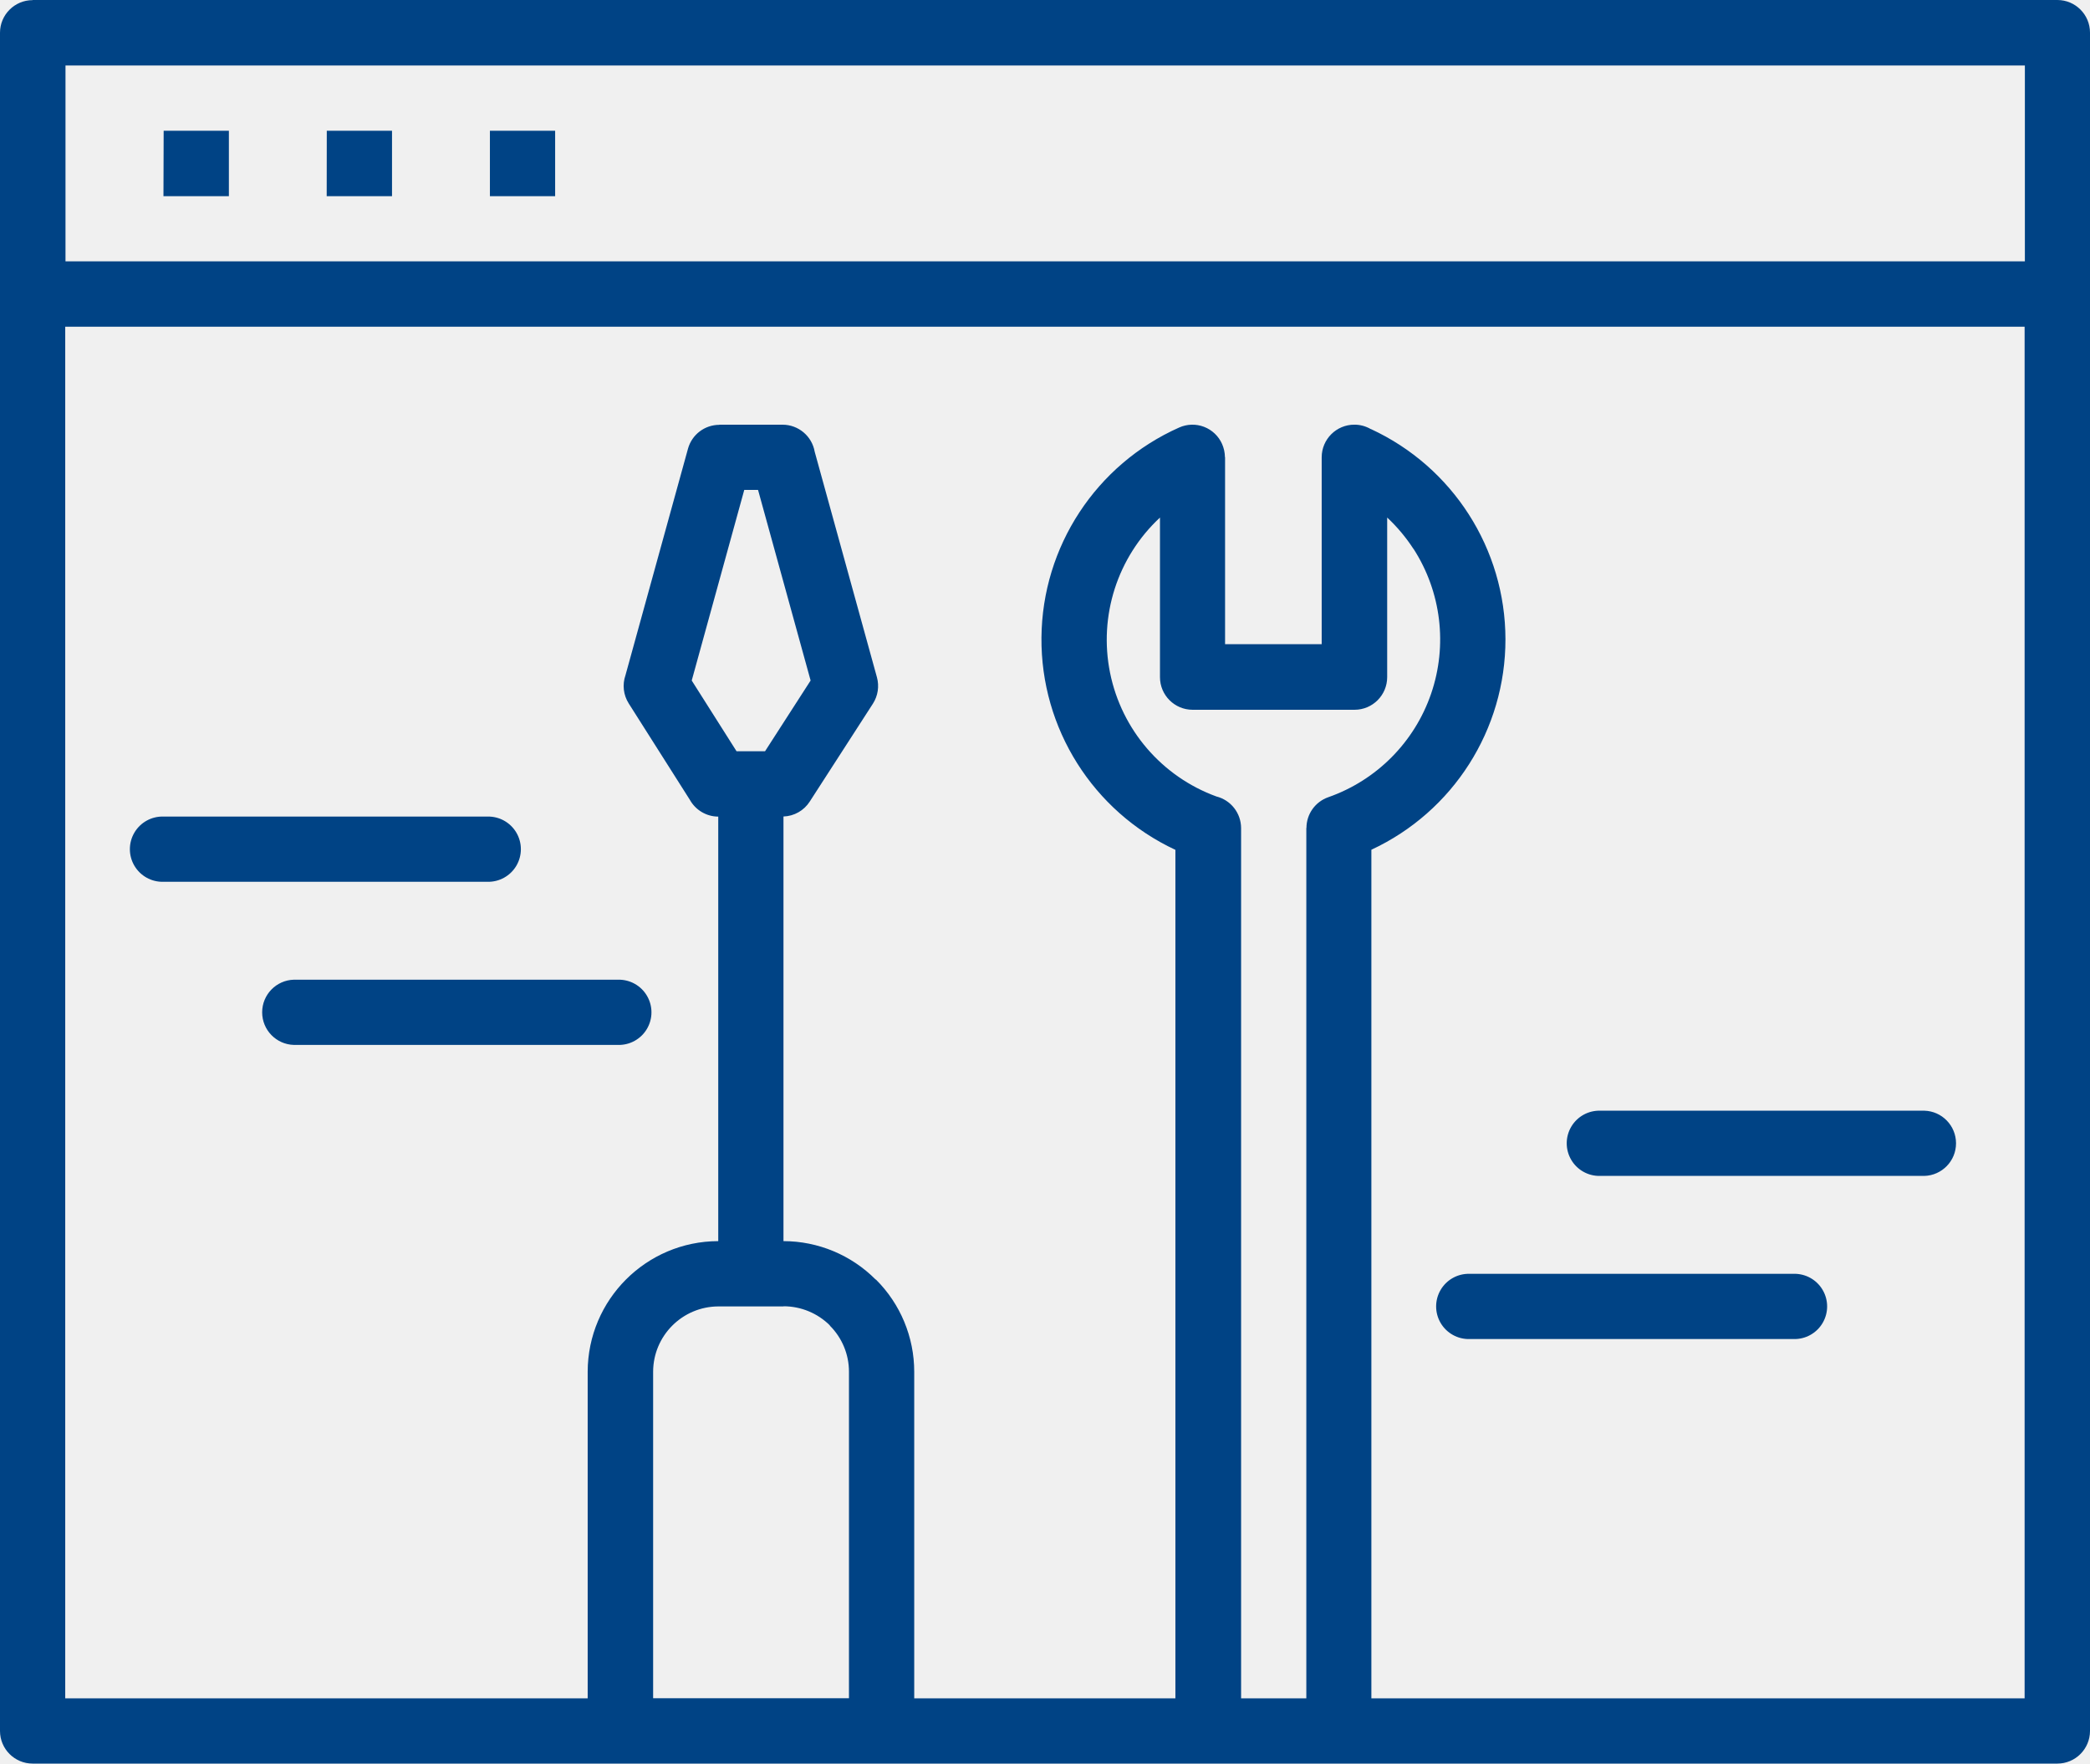
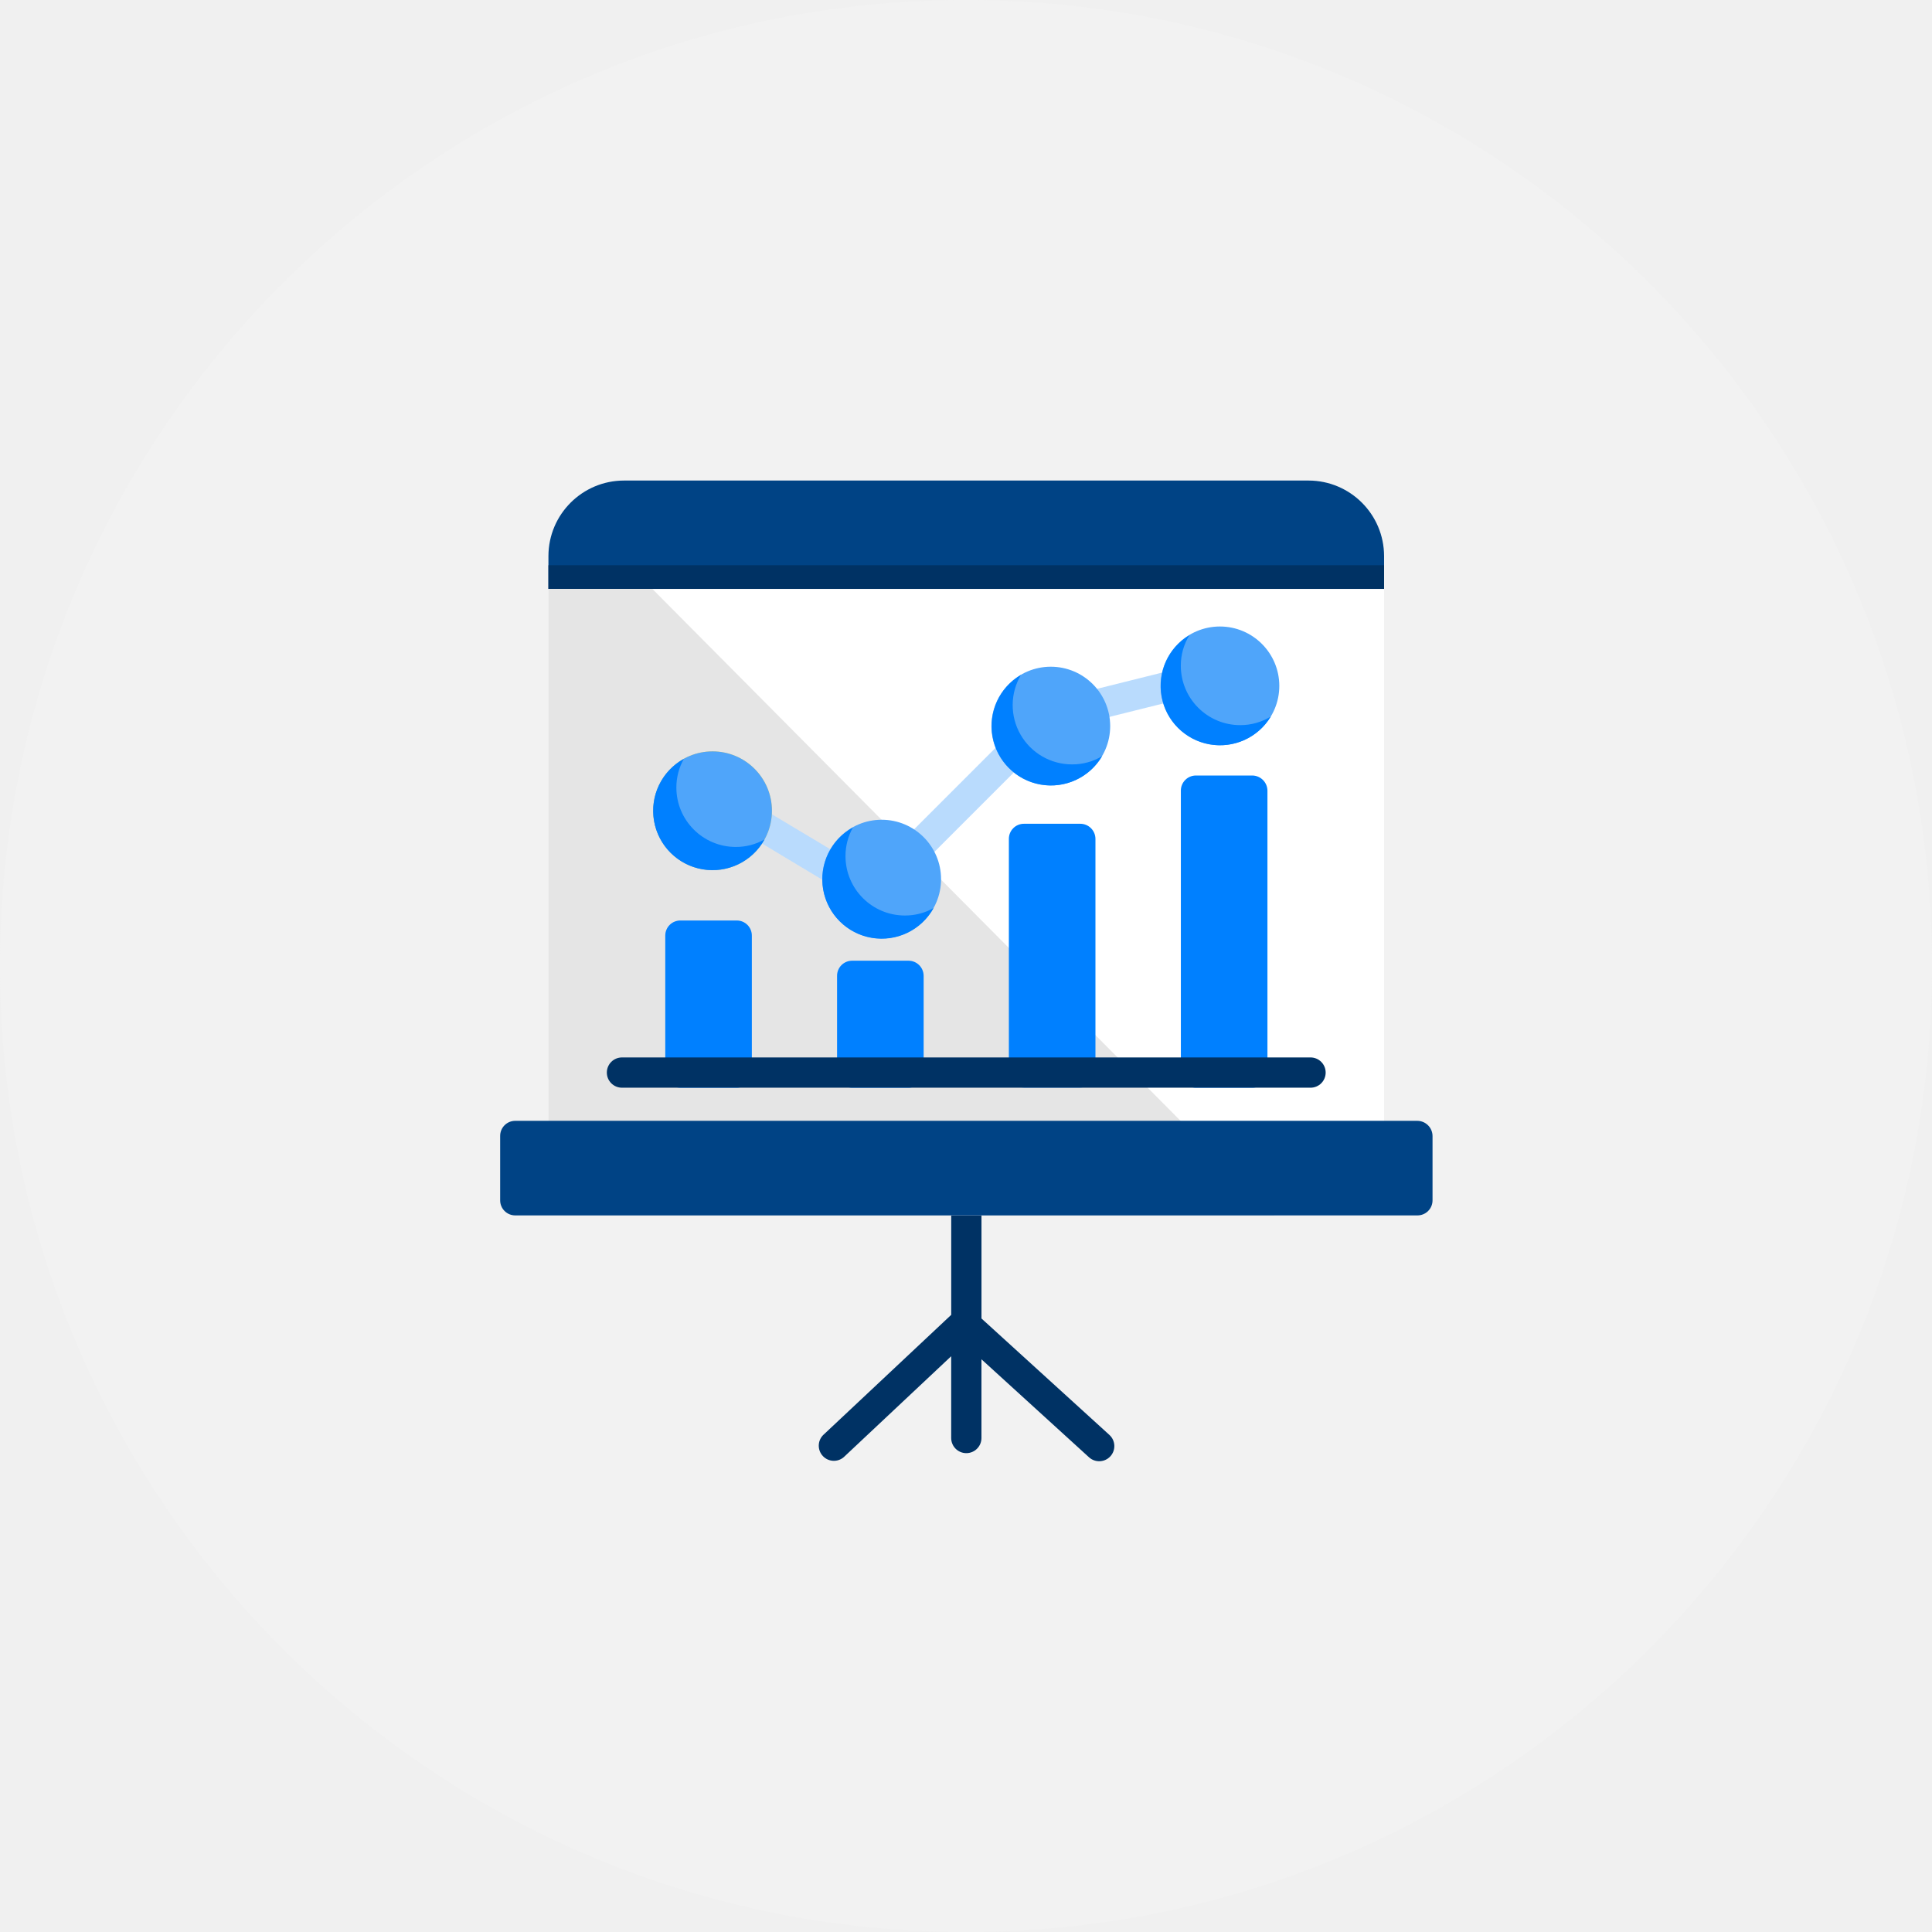
- <svg xmlns="http://www.w3.org/2000/svg" viewBox="-20342 -20516 94.809 80">
+ <svg xmlns="http://www.w3.org/2000/svg" id="Group_377" data-name="Group 377" viewBox="-23708 -16216 197 197">
  <defs>
    <style>
      .cls-1 {
+         fill: #f2f2f2;
+       }
+ 
+       .cls-2 {
+         fill: #003264;
+       }
+ 
+       .cls-3 {
        fill: #004385;
+       }
+ 
+       .cls-4 {
+         fill: #fff;
+       }
+ 
+       .cls-5 {
+         fill: #e5e5e5;
+       }
+ 
+       .cls-6 {
+         fill: #b9dbfd;
+       }
+ 
+       .cls-7 {
+         fill: #4fa5fa;
+       }
+ 
+       .cls-8 {
+         fill: #0080ff;
+       }
+ 
+       .cls-9 {
+         fill: #ffd652;
      }
    </style>
  </defs>
-   <g id="_1476443425_page_setting" data-name="1476443425_page_setting" transform="translate(-20342 -20516)">
-     <path id="path" class="cls-1" d="M1.48,0H93.329a1.481,1.481,0,0,1,1.48,1.48V78.52A1.481,1.481,0,0,1,93.329,80H1.48A1.481,1.481,0,0,1,0,78.52V1.485A1.481,1.481,0,0,1,1.48.006ZM62.187,19.462a10.518,10.518,0,0,1,.023,19.084V77.041H91.843V14.82H2.959V77.041h23.7V62.227A5.939,5.939,0,0,1,32.582,56.3V37.043a1.48,1.48,0,0,1-1.288-.762L28.521,31.91a1.48,1.48,0,0,1-.147-1.282l2.835-10.273a1.476,1.476,0,0,1,1.423-1.084v-.006H35.5a1.481,1.481,0,0,1,1.457,1.226l2.824,10.234a1.486,1.486,0,0,1-.181,1.192h0L36.733,36.36a1.473,1.473,0,0,1-1.192.678V56.3a5.911,5.911,0,0,1,4.179,1.74l.006.006.006-.006a5.9,5.9,0,0,1,1.74,4.185V77.041H53.32V38.551a10.527,10.527,0,0,1,.169-19.157,1.471,1.471,0,0,1,1.948.745,1.531,1.531,0,0,1,.13.6h.006v8.483h4.383V20.744a1.481,1.481,0,0,1,1.48-1.48,1.461,1.461,0,0,1,.745.2ZM64.119,24.9a7.591,7.591,0,0,0-1.192-1.423v7.24a1.481,1.481,0,0,1-1.48,1.48H54.1a1.481,1.481,0,0,1-1.48-1.48V23.478a7.568,7.568,0,0,0,2.558,12.651A1.483,1.483,0,0,1,56.3,37.563V77.041h2.959V37.557h.006a1.477,1.477,0,0,1,.994-1.395A7.586,7.586,0,0,0,64.124,24.9ZM34.378,22.224h-.616L31.379,30.87l2.033,3.208h1.293l2.067-3.208-2.383-8.641Zm1.175,37.038H32.587a2.97,2.97,0,0,0-2.959,2.959V77.035h8.884V62.221a2.95,2.95,0,0,0-.87-2.09l.006-.006a2.988,2.988,0,0,0-2.1-.87Zm31.113,1.48a1.48,1.48,0,1,1,0-2.959h14.7a1.48,1.48,0,1,1,0,2.959Zm5.924-7.4a1.48,1.48,0,1,1,0-2.959h14.7a1.48,1.48,0,0,1,0,2.959ZM7.41,40a1.48,1.48,0,1,1,0-2.959h14.7a1.48,1.48,0,1,1,0,2.959Zm5.924,7.4a1.48,1.48,0,0,1,0-2.959h14.7a1.48,1.48,0,1,1,0,2.959ZM22.224,5.93h2.959V8.9H22.224Zm-7.4,0h2.959V8.9H14.82Zm-7.4,0h2.959V8.9H7.415ZM2.971,11.855H91.855V2.971H2.971Z" />
+   <g id="Group_364" data-name="Group 364" transform="translate(-24234 -17159)">
+     <circle id="Ellipse_105" data-name="Ellipse 105" class="cls-1" cx="98.5" cy="98.5" r="98.5" transform="translate(526 943)" />
+     <g id="Group_363" data-name="Group 363" transform="translate(577 992)">
+       <path id="Path_635" data-name="Path 635" class="cls-2" d="M195.8,393.447l-13.046-11.874v-12.03a1.543,1.543,0,0,0-3.086,0V381.2L166.6,393.467a1.542,1.542,0,0,0,2.109,2.246l10.956-10.292v8.339a1.543,1.543,0,0,0,3.086,0v-8.027l10.976,10A1.543,1.543,0,0,0,195.8,393.447Z" transform="translate(-133.675 -296.13)" />
+       <path id="Path_636" data-name="Path 636" class="cls-3" d="M110.408,7.695A7.71,7.71,0,0,0,102.714,0h-69.8A7.714,7.714,0,0,0,25.2,7.695v3.359h85.208Z" transform="translate(-20.278)" />
+       <rect id="Rectangle_279" data-name="Rectangle 279" class="cls-2" width="85.208" height="2.422" transform="translate(4.922 8.632)" />
+       <path id="Path_637" data-name="Path 637" class="cls-4" d="M25.2,56.6v62.339a1.534,1.534,0,0,0,1.543,1.543h82.123a1.534,1.534,0,0,0,1.543-1.543V56.6Z" transform="translate(-20.278 -45.546)" />
+       <path id="Path_638" data-name="Path 638" class="cls-5" d="M35.8,56.6H25.2v62.339a1.534,1.534,0,0,0,1.543,1.543H99.237Z" transform="translate(-20.278 -45.546)" />
+       <g id="Group_360" data-name="Group 360" transform="translate(24.647 19.383)">
+         <path id="Path_639" data-name="Path 639" class="cls-6" d="M135.945,178.887a1.7,1.7,0,0,1-.8-.215l-8.2-4.922a1.537,1.537,0,1,1,1.582-2.637l8.222,4.922a1.548,1.548,0,0,1,.527,2.109A1.528,1.528,0,0,1,135.945,178.887Z" transform="translate(-126.2 -156.906)" />
+         <path id="Path_640" data-name="Path 640" class="cls-6" d="M213.823,147.108a1.605,1.605,0,0,1-1.094-.449,1.544,1.544,0,0,1,0-2.187l9.042-9.042a1.547,1.547,0,1,1,2.187,2.187l-9.042,9.042A1.536,1.536,0,0,1,213.823,147.108Z" transform="translate(-195.465 -127.997)" />
+         <path id="Path_641" data-name="Path 641" class="cls-6" d="M302.181,104.394a1.548,1.548,0,0,1-.371-3.047l8.222-2.051a1.542,1.542,0,1,1,.762,2.988l-8.222,2.051A.908.908,0,0,1,302.181,104.394Z" transform="translate(-266.578 -99.247)" />
+       </g>
+       <path id="Path_642" data-name="Path 642" class="cls-7" d="M174.254,177.1a6.054,6.054,0,1,0,6.054,6.054A6.059,6.059,0,0,0,174.254,177.1Z" transform="translate(-135.351 -142.513)" />
+       <path id="Path_643" data-name="Path 643" class="cls-8" d="M176.617,190.084a6.059,6.059,0,0,1-6.054-6.054,5.951,5.951,0,0,1,.762-2.929,6.051,6.051,0,1,0,8.222,8.222A5.9,5.9,0,0,1,176.617,190.084Z" transform="translate(-135.351 -145.732)" />
+       <path id="Path_644" data-name="Path 644" class="cls-7" d="M262.554,97.2a6.054,6.054,0,1,0,6.054,6.054A6.059,6.059,0,0,0,262.554,97.2Z" transform="translate(-206.406 -78.217)" />
+       <path id="Path_645" data-name="Path 645" class="cls-8" d="M264.8,110.62a6.046,6.046,0,0,1-5.214-9.12,6.05,6.05,0,1,0,8.281,8.281A5.876,5.876,0,0,1,264.8,110.62Z" transform="translate(-206.487 -81.677)" />
+       <path id="Path_646" data-name="Path 646" class="cls-7" d="M350.854,76.2a6.054,6.054,0,1,0,6.054,6.054A6.059,6.059,0,0,0,350.854,76.2Z" transform="translate(-277.461 -61.318)" />
+       <path id="Path_647" data-name="Path 647" class="cls-8" d="M353,89.879a6.059,6.059,0,0,1-6.054-6.054,5.883,5.883,0,0,1,.879-3.125,6.048,6.048,0,1,0,8.3,8.3A5.933,5.933,0,0,1,353,89.879Z" transform="translate(-277.542 -64.939)" />
+       <path id="SVGCleanerId_0_3_" class="cls-9" d="M85.954,141.4a6.054,6.054,0,1,0,6.054,6.054A6.059,6.059,0,0,0,85.954,141.4Z" transform="translate(-64.296 -113.785)" />
+       <g id="Group_361" data-name="Group 361" transform="translate(15.604 27.615)">
+         <path id="SVGCleanerId_0_2_" class="cls-7" d="M85.954,141.4a6.054,6.054,0,1,0,6.054,6.054A6.059,6.059,0,0,0,85.954,141.4Z" transform="translate(-79.9 -141.4)" />
+       </g>
+       <path id="Path_648" data-name="Path 648" class="cls-8" d="M88.317,154.284a6.059,6.059,0,0,1-6.054-6.054,5.95,5.95,0,0,1,.762-2.929,6.051,6.051,0,1,0,8.222,8.222A5.9,5.9,0,0,1,88.317,154.284Z" transform="translate(-64.296 -116.923)" />
+       <g id="Group_362" data-name="Group 362" transform="translate(16.835 30.076)">
+         <path id="Path_649" data-name="Path 649" class="cls-8" d="M93.485,229.7H87.743a1.534,1.534,0,0,0-1.543,1.543v13.964a1.534,1.534,0,0,0,1.543,1.543h5.742a1.534,1.534,0,0,0,1.543-1.543V231.243A1.534,1.534,0,0,0,93.485,229.7Z" transform="translate(-86.2 -214.916)" />
+         <path id="Path_650" data-name="Path 650" class="cls-8" d="M272.885,179.2h-5.742a1.534,1.534,0,0,0-1.543,1.543V204.55a1.534,1.534,0,0,0,1.543,1.543h5.742a1.534,1.534,0,0,0,1.543-1.543V180.743A1.546,1.546,0,0,0,272.885,179.2Z" transform="translate(-230.564 -174.279)" />
+         <path id="Path_651" data-name="Path 651" class="cls-8" d="M362.685,154h-5.742a1.534,1.534,0,0,0-1.543,1.543v28.748a1.534,1.534,0,0,0,1.543,1.543h5.742a1.534,1.534,0,0,0,1.543-1.543V155.543A1.559,1.559,0,0,0,362.685,154Z" transform="translate(-302.826 -154)" />
+         <path id="Path_652" data-name="Path 652" class="cls-8" d="M183.185,250.7h-5.742a1.534,1.534,0,0,0-1.543,1.543v9.863a1.534,1.534,0,0,0,1.543,1.543h5.742a1.534,1.534,0,0,0,1.543-1.543v-9.863A1.546,1.546,0,0,0,183.185,250.7Z" transform="translate(-158.382 -231.815)" />
+       </g>
+       <path id="Path_653" data-name="Path 653" class="cls-2" d="M127.452,304.286H57.243a1.543,1.543,0,1,1,0-3.086h70.21a1.543,1.543,0,1,1,0,3.086Z" transform="translate(-44.822 -242.376)" />
+       <path id="Path_654" data-name="Path 654" class="cls-3" d="M93.528,334.3H1.543A1.534,1.534,0,0,0,0,335.843V342.4a1.534,1.534,0,0,0,1.543,1.543H93.528a1.534,1.534,0,0,0,1.543-1.543v-6.562A1.559,1.559,0,0,0,93.528,334.3Z" transform="translate(0 -269.012)" />
+     </g>
  </g>
</svg>
